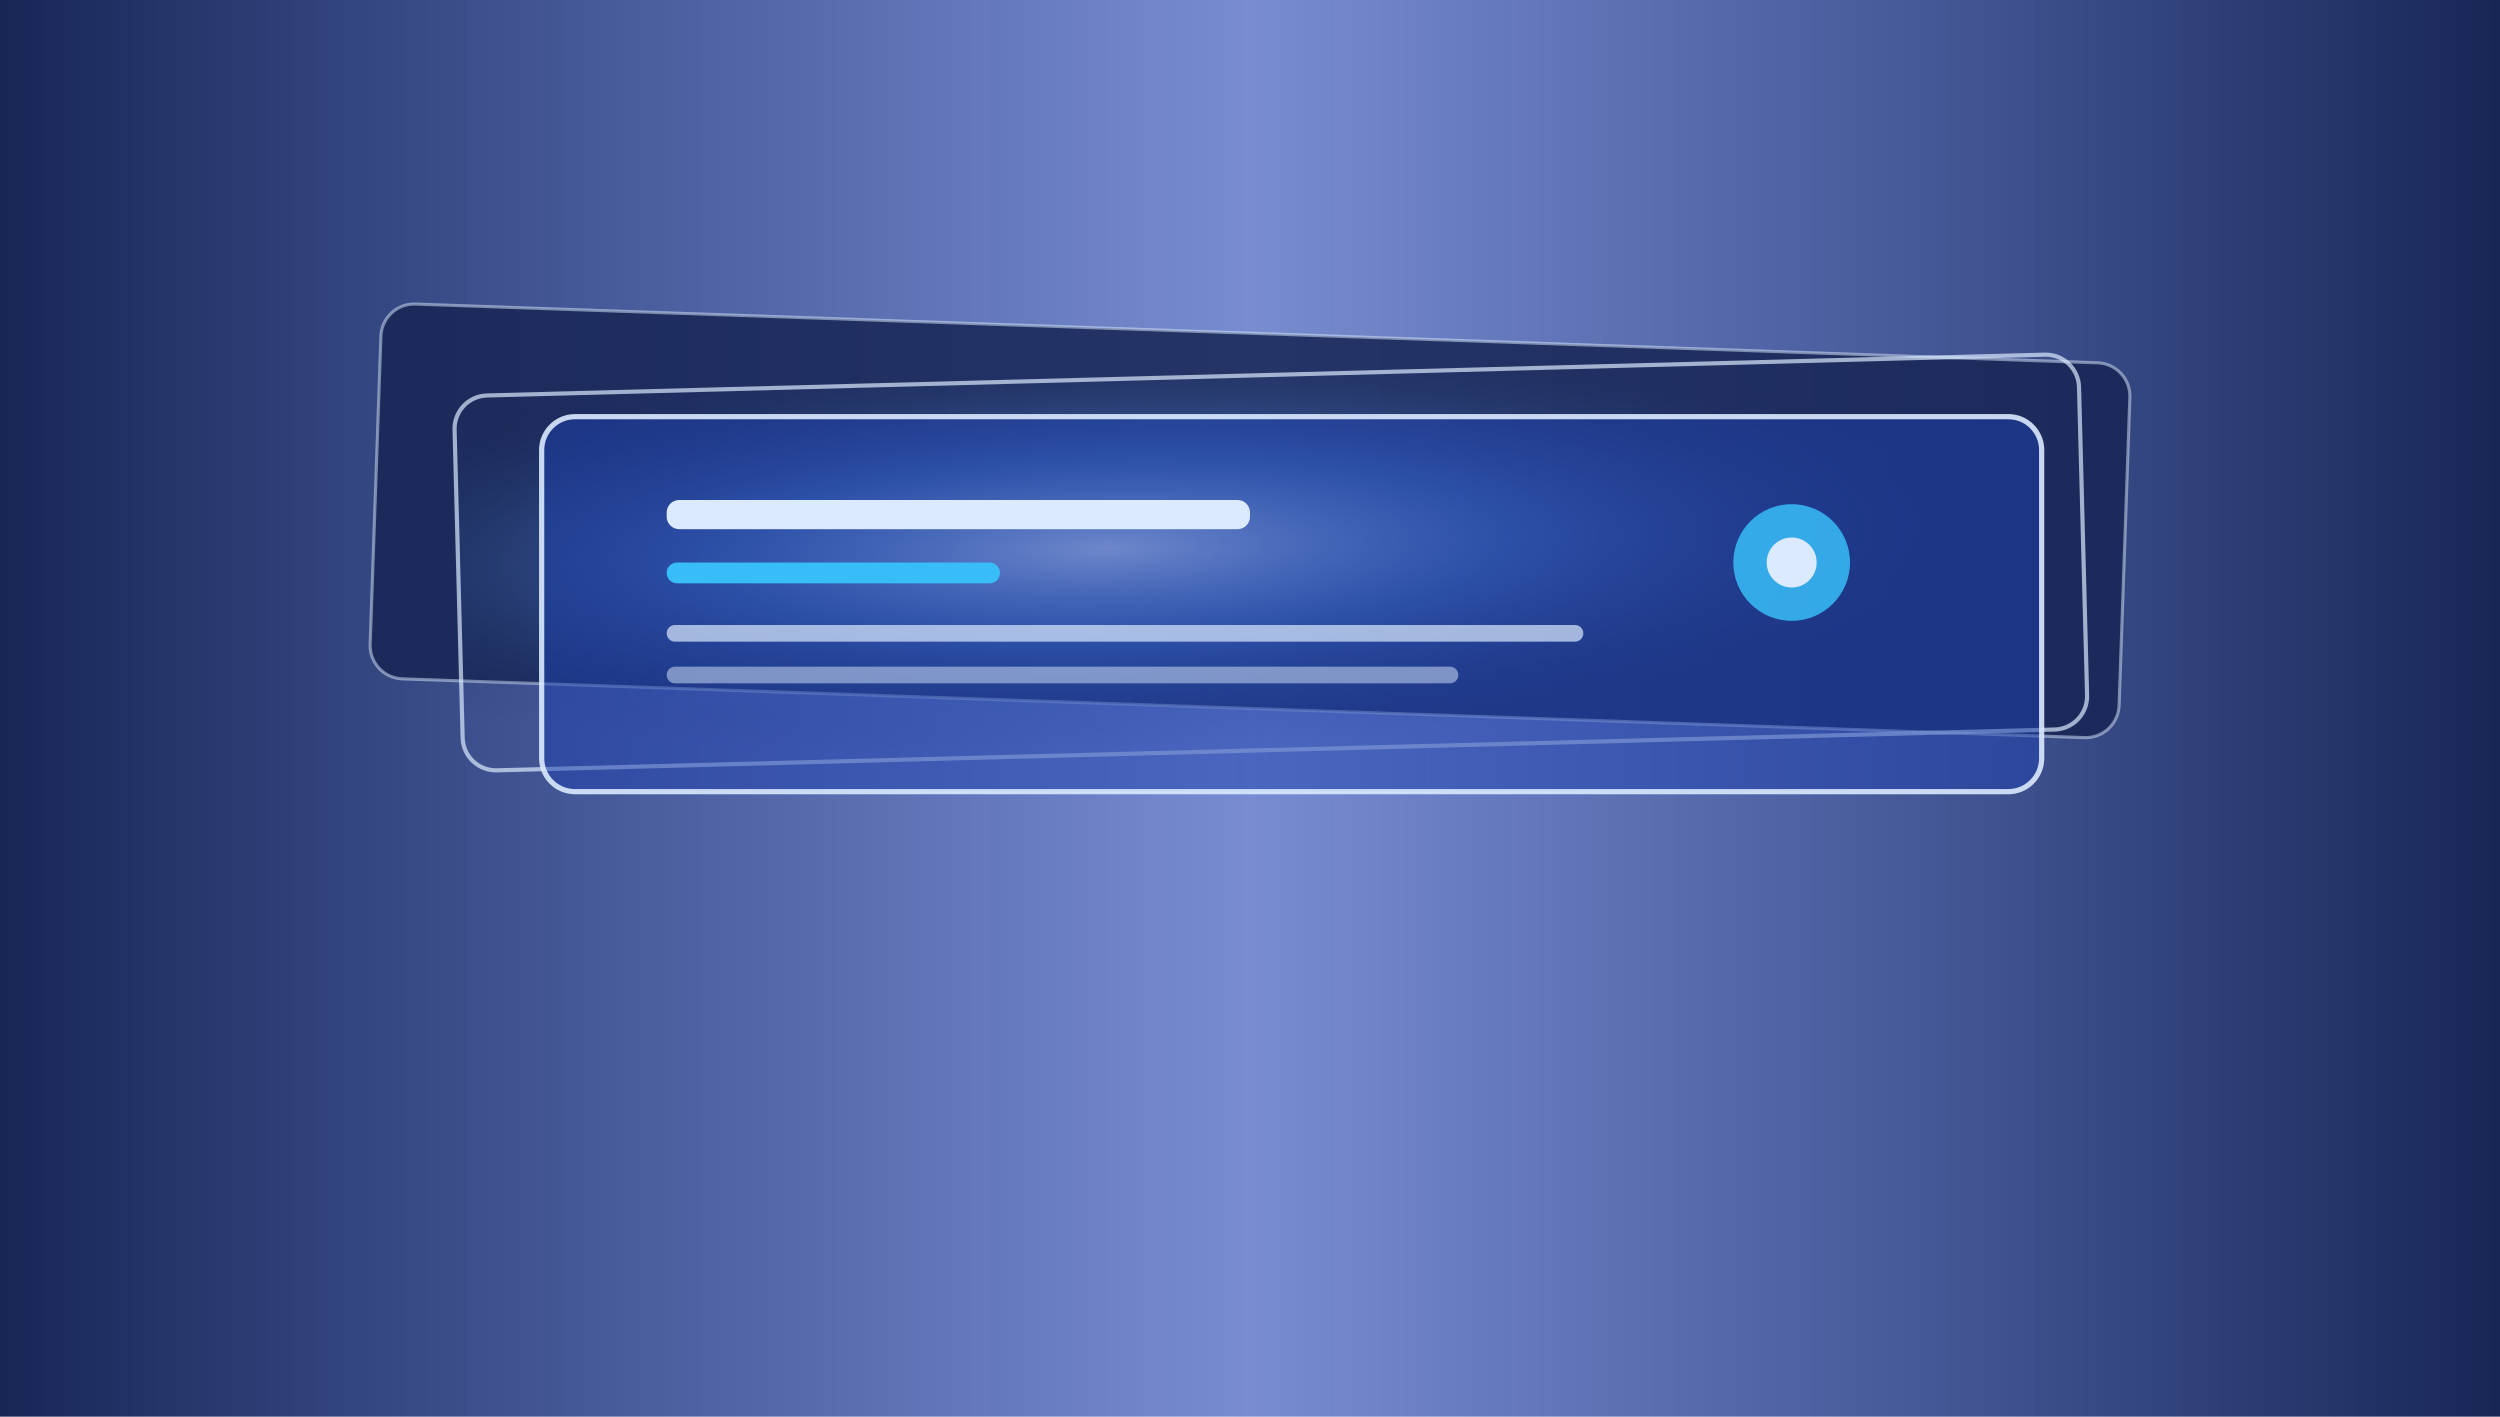
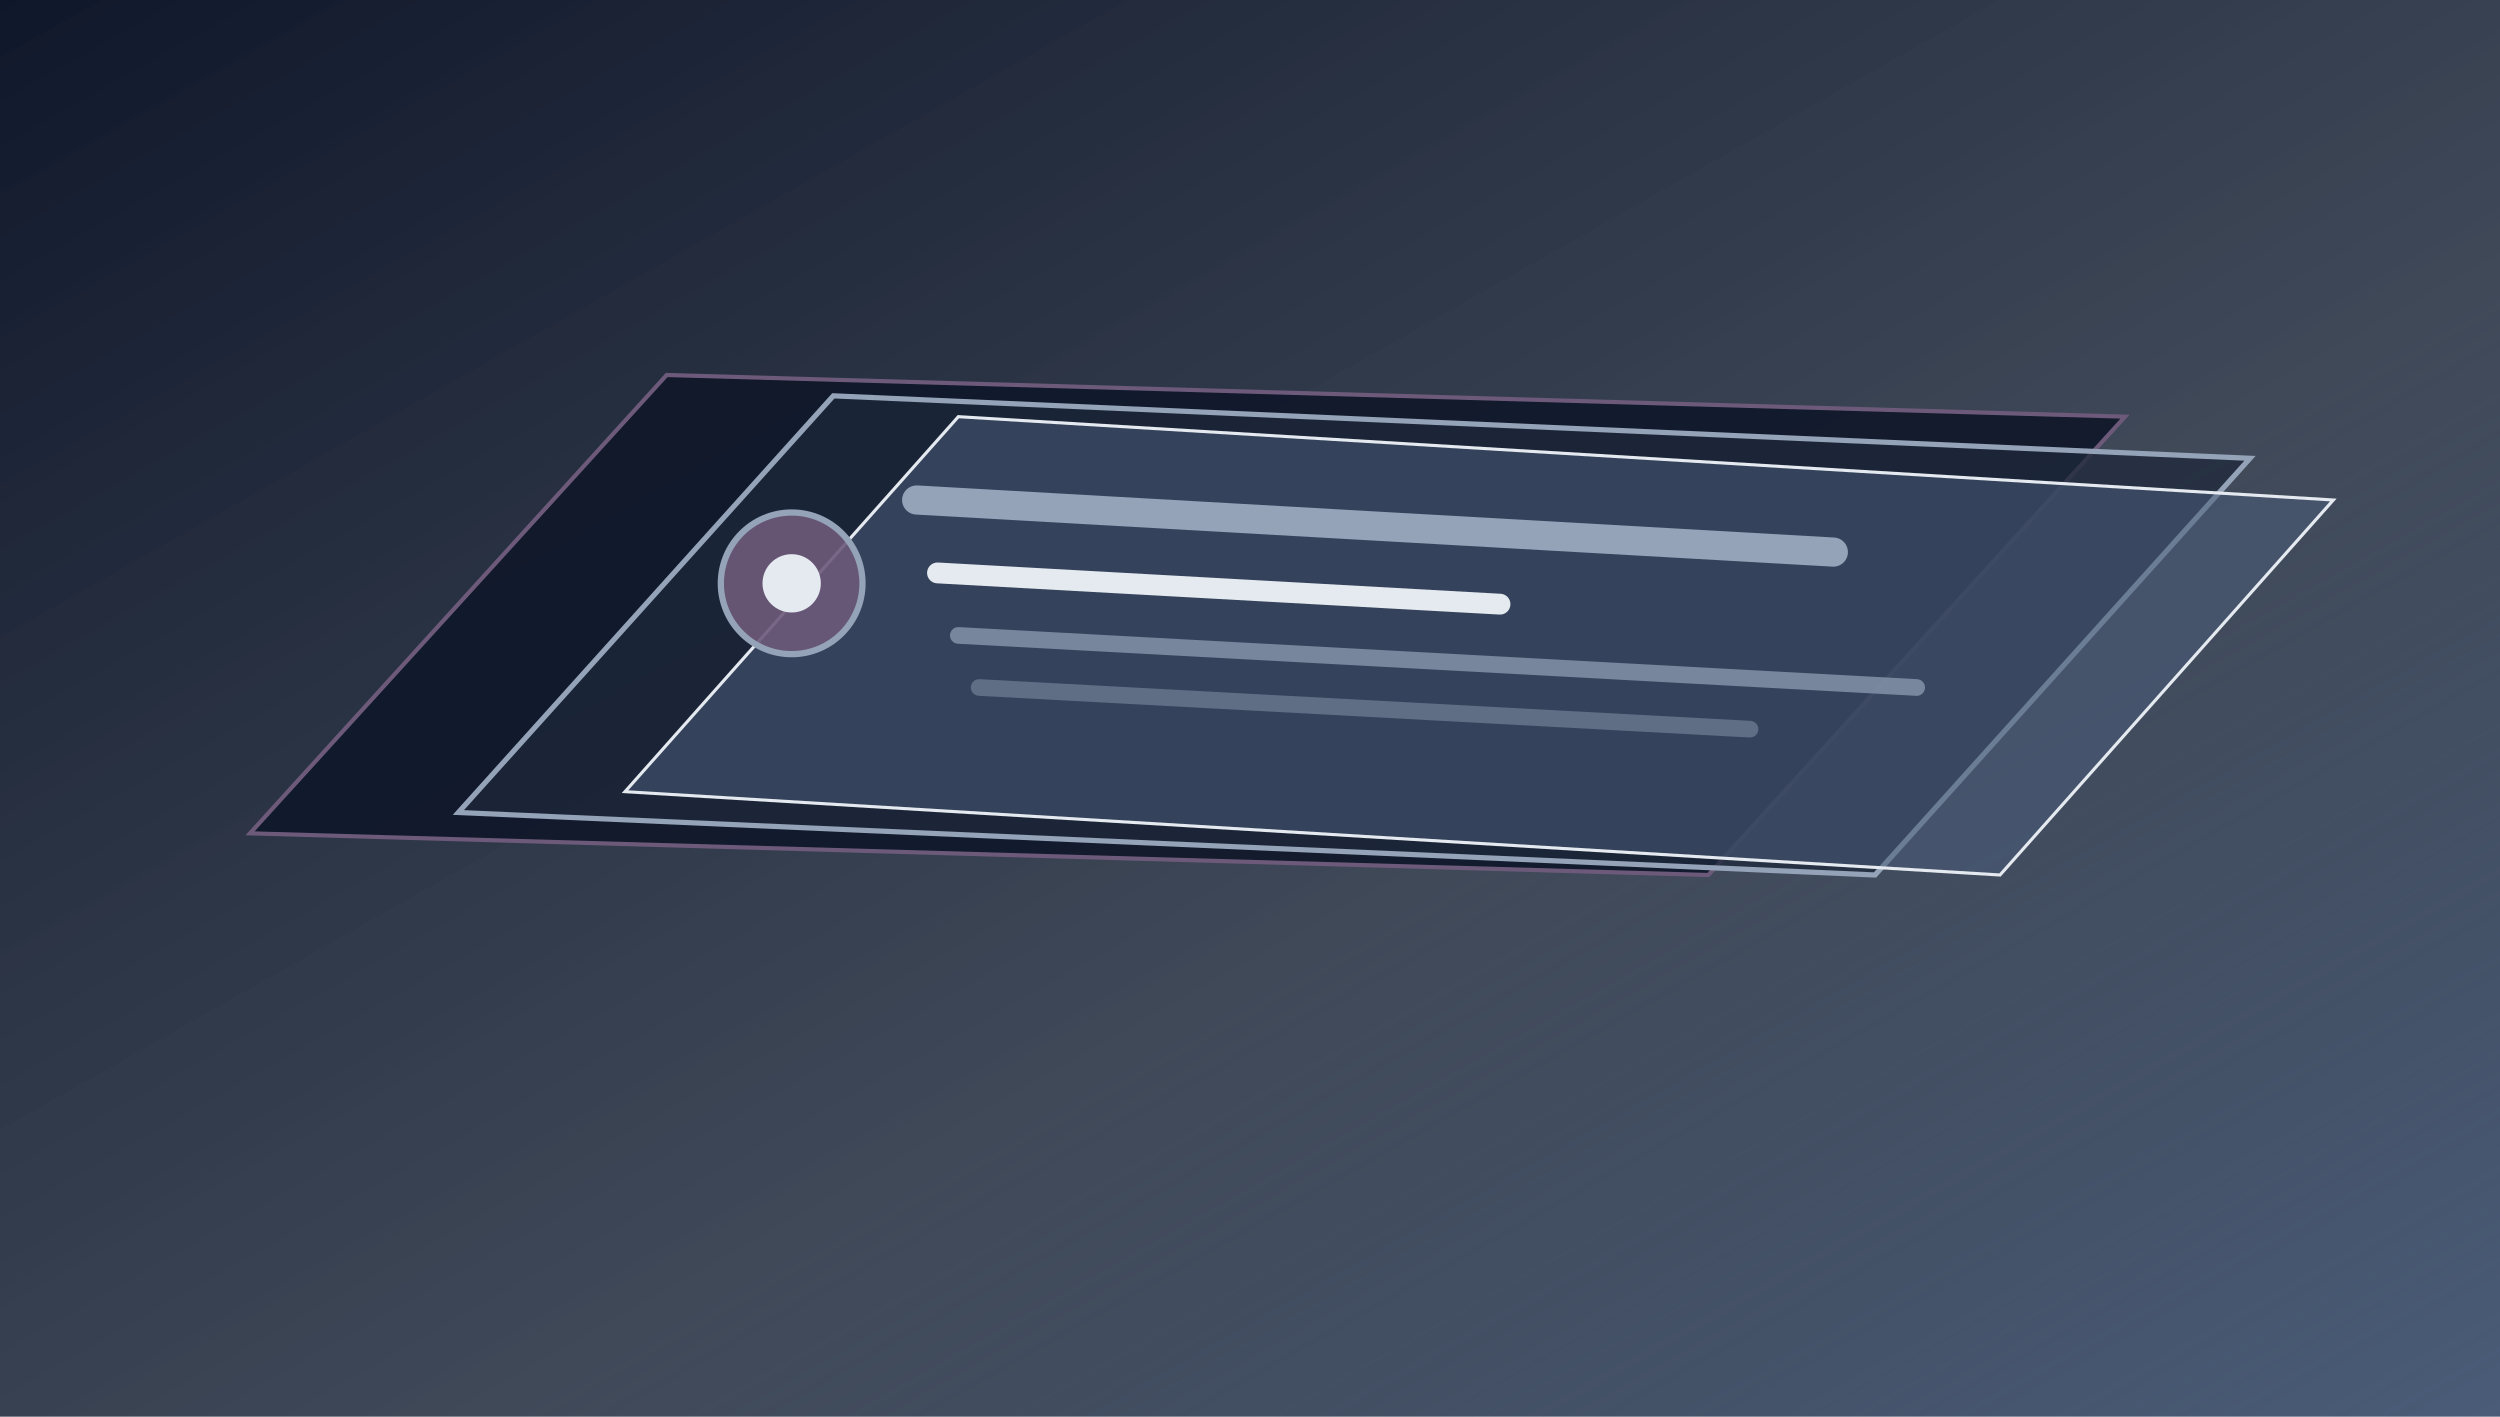
<svg xmlns="http://www.w3.org/2000/svg" viewBox="0 0 1200 680" preserveAspectRatio="xMidYMid slice" width="100%" height="100%">
  <defs>
-     <linearGradient id="grad_publication_4" x1="0%" y1="0%" x2="100%" y2="0%">
-       <stop offset="0%" stop-color="#172554" />
-       <stop offset="50%" stop-color="#1E40AF" stop-opacity="0.6" />
-       <stop offset="100%" stop-color="#172554" />
+     <linearGradient id="g_pub_4" x1="0%" y1="0%" x2="100%" y2="100%">
+       <stop offset="0%" stop-color="#0F172A" />
+       <stop offset="60%" stop-color="#1E293B" stop-opacity="0.85" />
+       <stop offset="100%" stop-color="#4A5C78" />
    </linearGradient>
-     <radialGradient id="glow_publication_4" cx="40%" cy="45%" r="55%">
-       <stop offset="0%" stop-color="#DBEAFE" stop-opacity="0.85" />
-       <stop offset="45%" stop-color="#60A5FA" stop-opacity="0.4" />
-       <stop offset="100%" stop-color="#172554" stop-opacity="0" />
-     </radialGradient>
  </defs>
-   <rect width="1200" height="680" fill="url(#grad_publication_4)" />
-   <rect x="180" y="160" width="840" height="180" rx="16" transform="rotate(2 600 250)" fill="#172554" fill-opacity="0.85" stroke="#DBEAFE" stroke-width="1.5" stroke-opacity="0.5" />
-   <rect x="220" y="180" width="780" height="180" rx="16" transform="rotate(-1.5 610 270)" fill="url(#glow_publication_4)" stroke="#DBEAFE" stroke-width="2" stroke-opacity="0.7" />
-   <rect x="260" y="200" width="720" height="180" rx="16" fill="#1E40AF" fill-opacity="0.5" stroke="#DBEAFE" stroke-width="2.5" stroke-opacity="0.9" />
-   <rect x="320" y="240" width="280" height="14" rx="6" fill="#DBEAFE" />
-   <rect x="320" y="270" width="160" height="10" rx="5" fill="#38BDF8" />
-   <rect x="320" y="300" width="440" height="8" rx="4" fill="#DBEAFE" fill-opacity="0.7" />
-   <rect x="320" y="320" width="380" height="8" rx="4" fill="#DBEAFE" fill-opacity="0.5" />
-   <circle cx="860" cy="270" r="28" fill="#38BDF8" opacity="0.85" />
-   <circle cx="860" cy="270" r="12" fill="#DBEAFE" />
+   <rect width="1200" height="680" fill="url(#g_pub_4)" />
+   <path d="M 120 400 L 320 180 L 1020 200 L 820 420 Z" fill="#0F172A" fill-opacity="0.9" stroke="#6D5A7A" stroke-width="2" />
+   <path d="M 220 390 L 400 190 L 1080 220 L 900 420 Z" fill="#1E293B" fill-opacity="0.75" stroke="#94A3B8" stroke-width="2.5" />
+   <path d="M 300 380 L 460 200 L 1120 240 L 960 420 Z" fill="#4A5C78" fill-opacity="0.55" stroke="#E5EAF0" stroke-width="1.5" />
+   <line x1="440" y1="240" x2="880" y2="265" stroke="#94A3B8" stroke-width="14" stroke-linecap="round" />
+   <line x1="450" y1="275" x2="720" y2="290" stroke="#E5EAF0" stroke-width="10" stroke-linecap="round" />
+   <line x1="460" y1="305" x2="920" y2="330" stroke="#94A3B8" stroke-width="8" stroke-linecap="round" stroke-opacity="0.7" />
+   <line x1="470" y1="330" x2="840" y2="350" stroke="#94A3B8" stroke-width="8" stroke-linecap="round" stroke-opacity="0.45" />
+   <circle cx="380" cy="280" r="34" fill="#6D5A7A" fill-opacity="0.9" stroke="#94A3B8" stroke-width="3" />
+   <circle cx="380" cy="280" r="14" fill="#E5EAF0" />
</svg>
